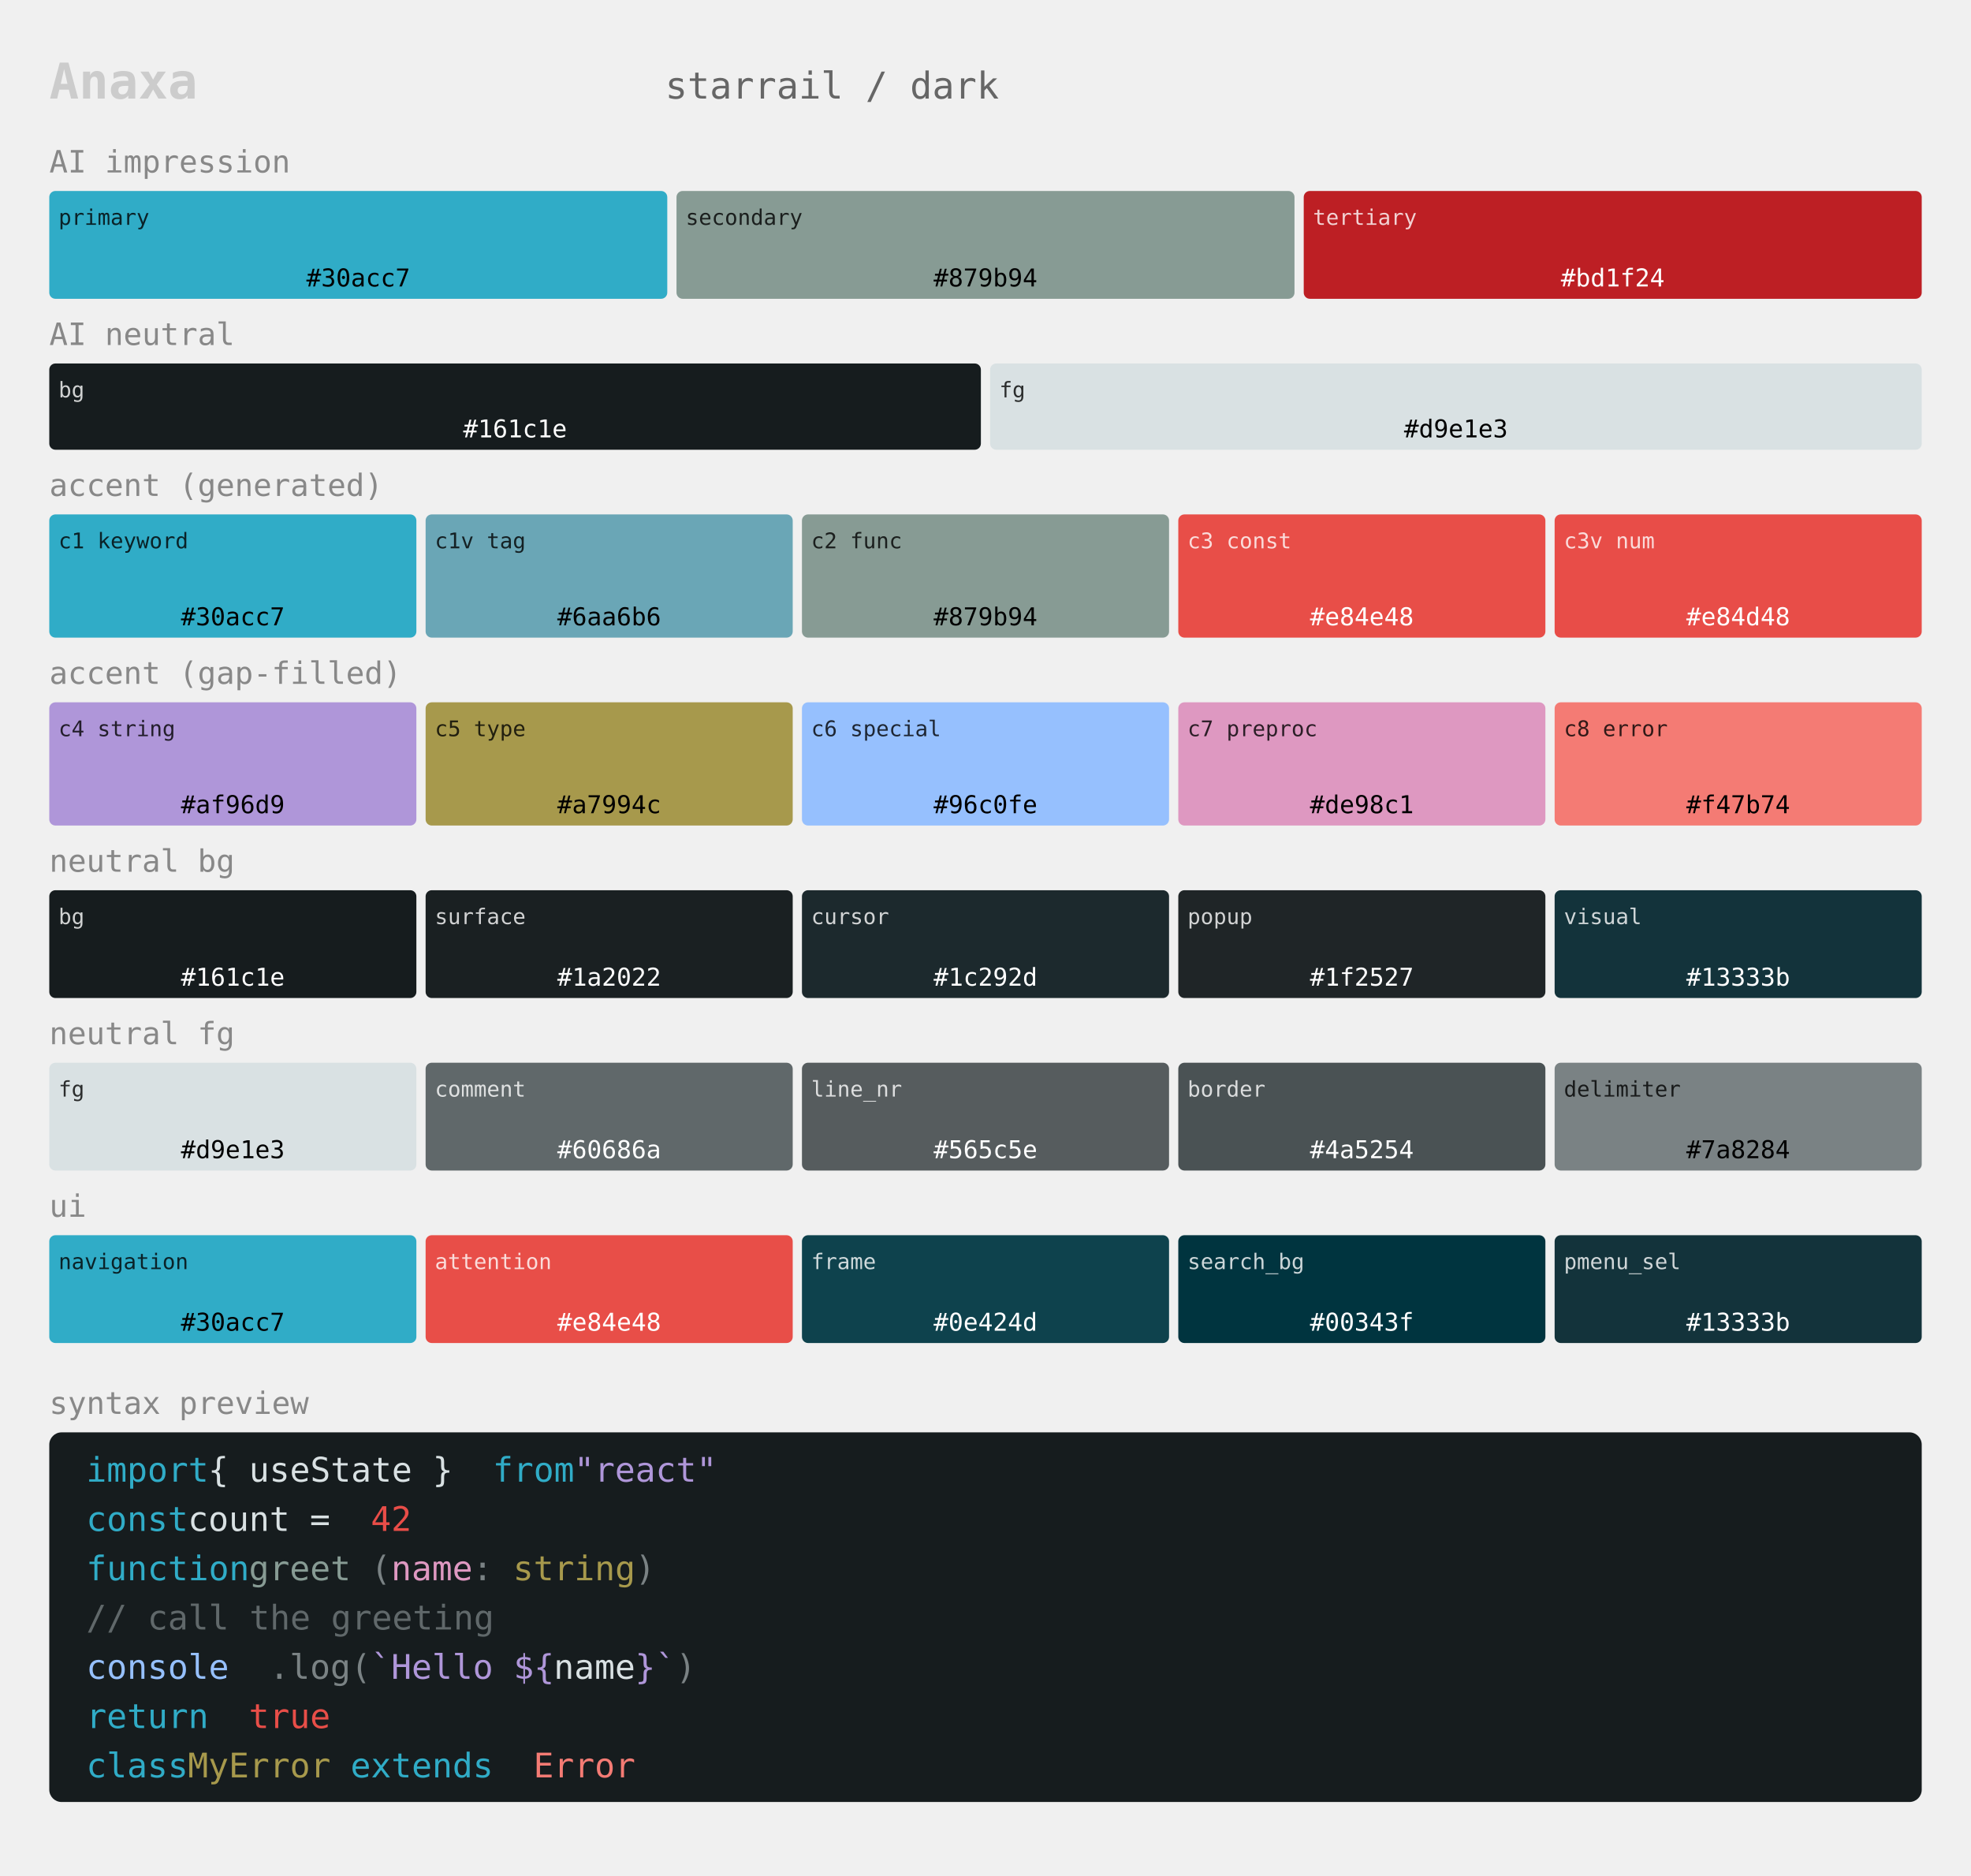
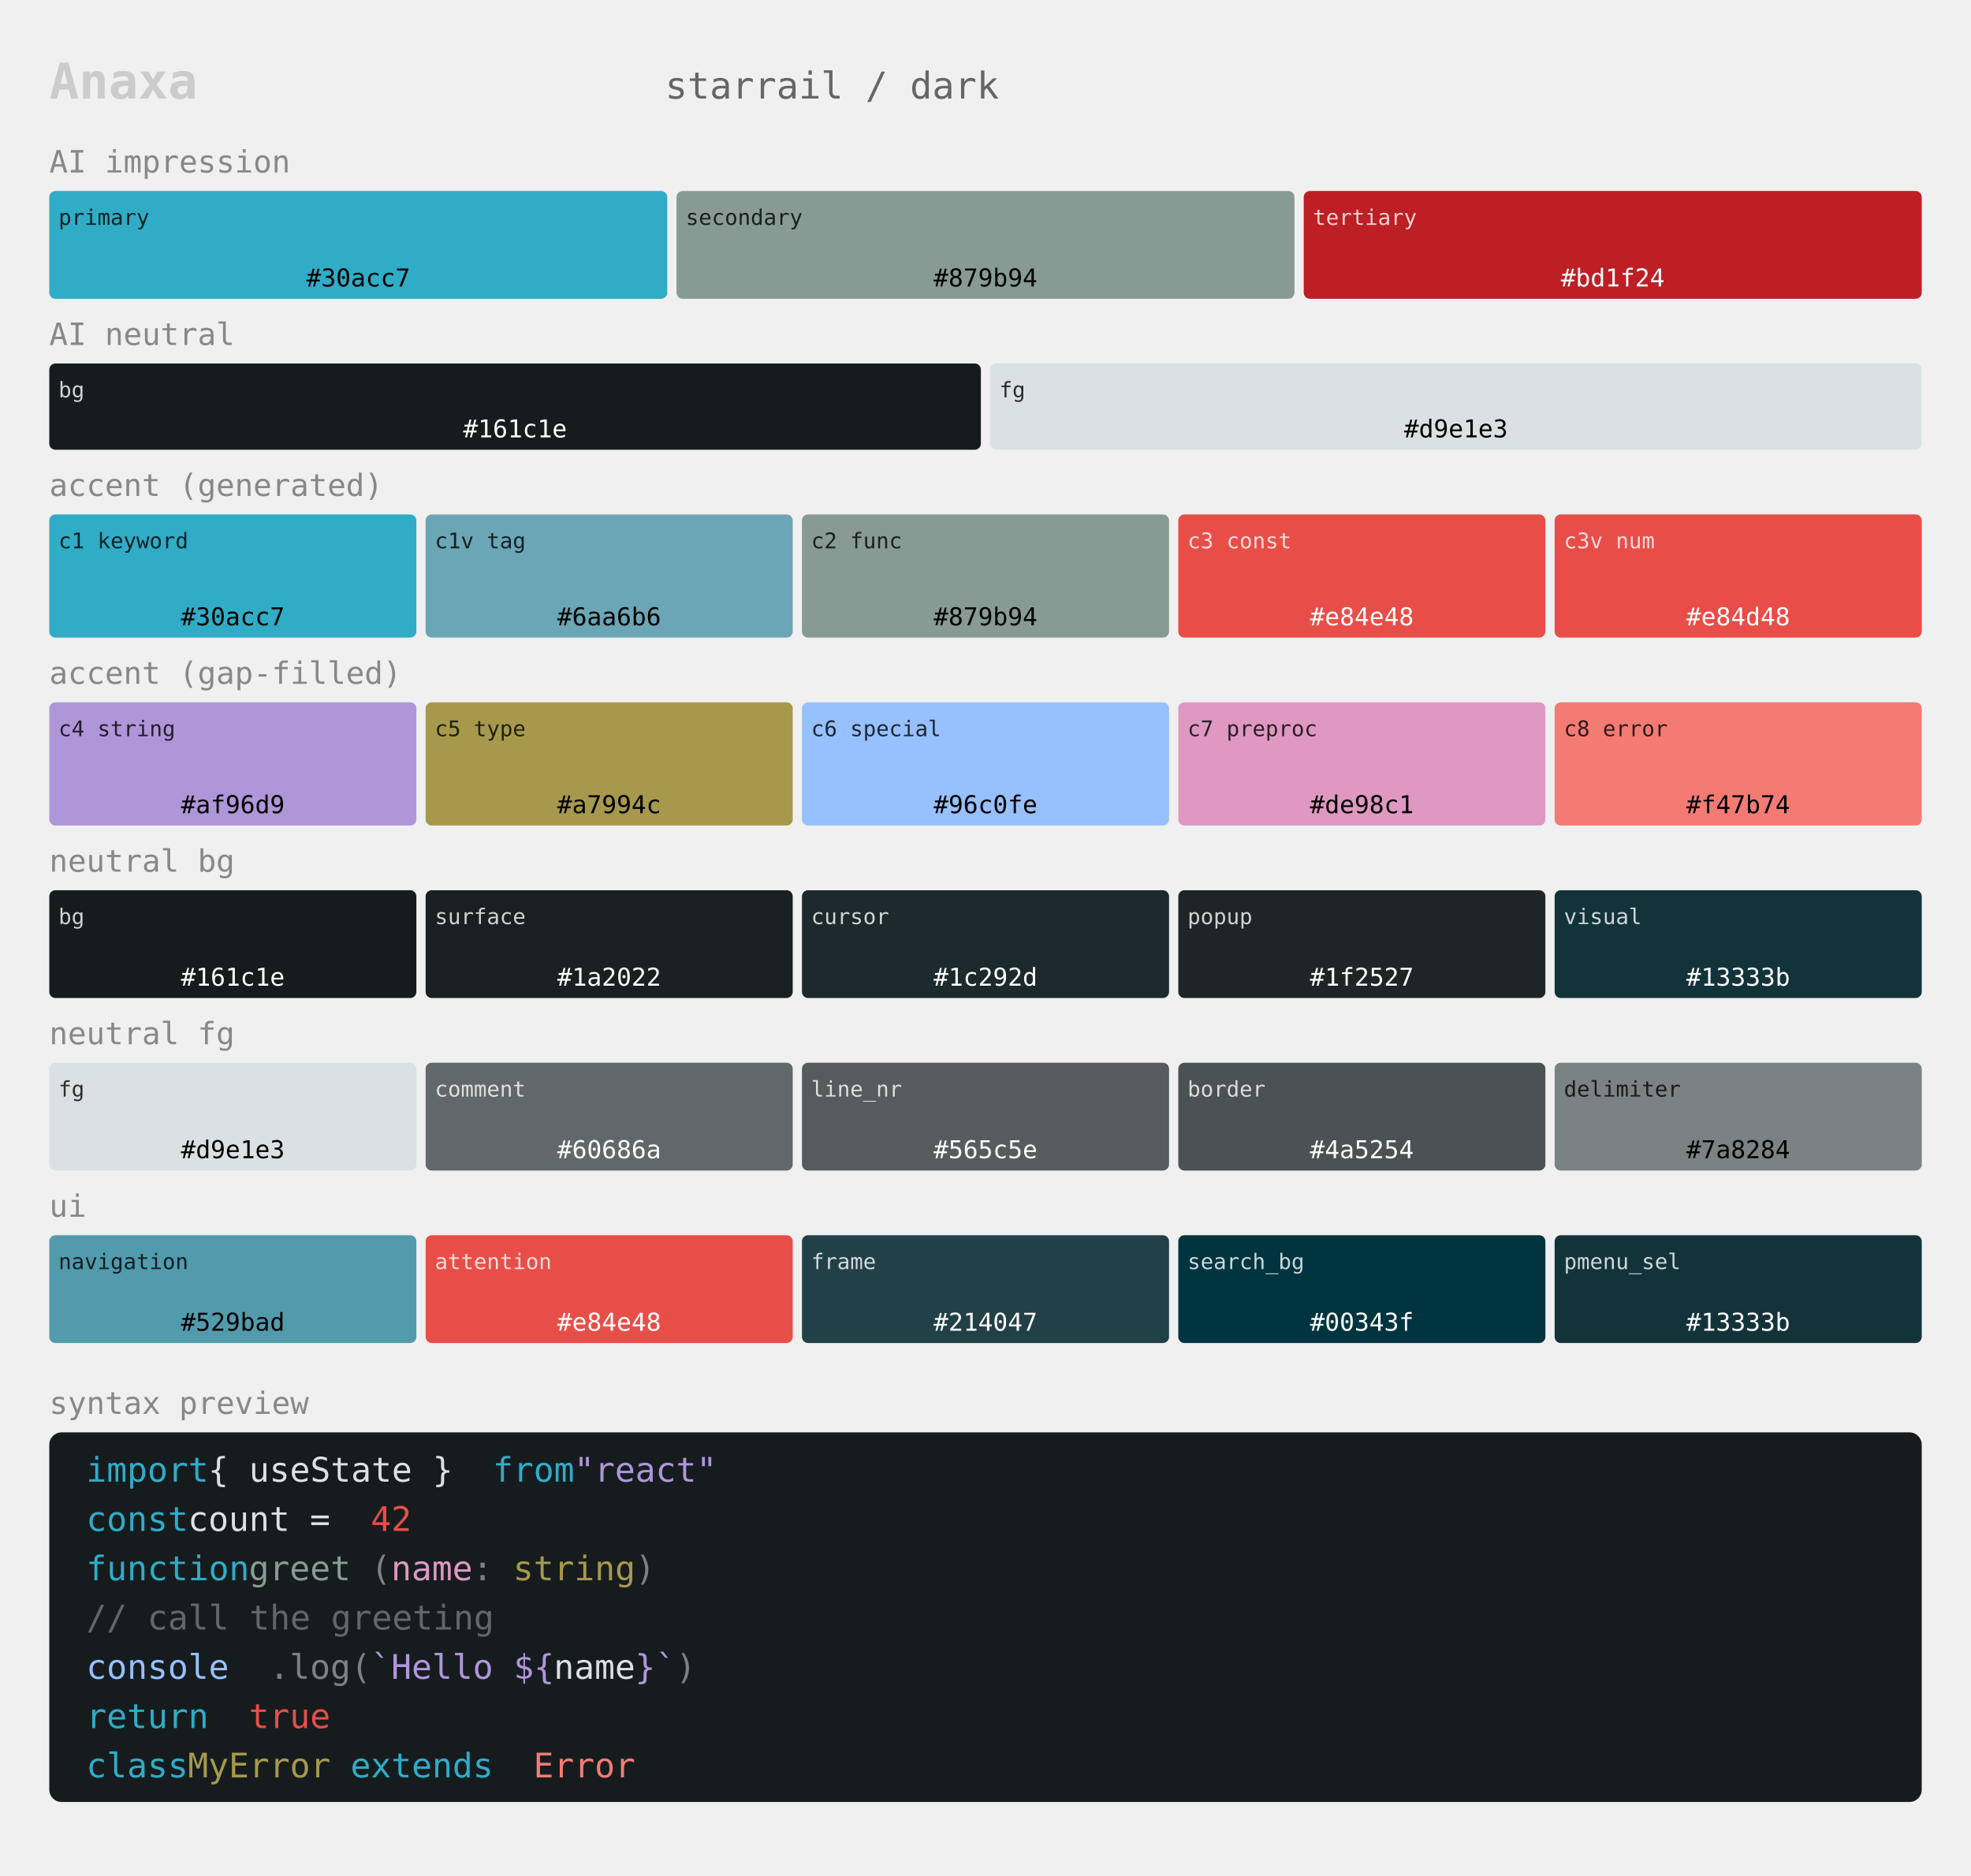
<svg xmlns="http://www.w3.org/2000/svg" width="640" height="609" style="background:#0a0a0a; font-family:ui-monospace,monospace;">
  <text x="16" y="32" fill="#ccc" font-size="16" font-weight="bold">Anaxa</text>
  <text x="216" y="32" fill="#666" font-size="12">starrail / dark</text>
  <text x="16" y="56" fill="#888" font-size="10">AI impression</text>
  <rect x="16" y="62" width="200.667" height="35" fill="#30acc7" rx="2" />
  <text x="19" y="73" fill="#000000" font-size="7" opacity="0.8">primary</text>
  <text x="116.333" y="93" fill="#000000" font-size="8" text-anchor="middle">#30acc7</text>
  <rect x="219.667" y="62" width="200.667" height="35" fill="#879b94" rx="2" />
  <text x="222.667" y="73" fill="#000000" font-size="7" opacity="0.8">secondary</text>
  <text x="320" y="93" fill="#000000" font-size="8" text-anchor="middle">#879b94</text>
  <rect x="423.333" y="62" width="200.667" height="35" fill="#bd1f24" rx="2" />
  <text x="426.333" y="73" fill="#ffffff" font-size="7" opacity="0.8">tertiary</text>
  <text x="523.667" y="93" fill="#ffffff" font-size="8" text-anchor="middle">#bd1f24</text>
  <text x="16" y="112" fill="#888" font-size="10">AI neutral</text>
  <rect x="16" y="118" width="302.5" height="28" fill="#161c1e" rx="2" />
  <text x="19" y="129" fill="#ffffff" font-size="7" opacity="0.8">bg</text>
  <text x="167.25" y="142" fill="#ffffff" font-size="8" text-anchor="middle">#161c1e</text>
  <rect x="321.5" y="118" width="302.5" height="28" fill="#d9e1e3" rx="2" />
  <text x="324.5" y="129" fill="#000000" font-size="7" opacity="0.8">fg</text>
  <text x="472.75" y="142" fill="#000000" font-size="8" text-anchor="middle">#d9e1e3</text>
  <text x="16" y="161" fill="#888" font-size="10">accent (generated)</text>
  <rect x="16" y="167" width="119.2" height="40" fill="#30acc7" rx="2" />
  <text x="19" y="178" fill="#000000" font-size="7" opacity="0.8">c1 keyword</text>
  <text x="75.6" y="203" fill="#000000" font-size="8" text-anchor="middle">#30acc7</text>
  <rect x="138.2" y="167" width="119.2" height="40" fill="#6aa6b6" rx="2" />
  <text x="141.2" y="178" fill="#000000" font-size="7" opacity="0.8">c1v tag</text>
  <text x="197.8" y="203" fill="#000000" font-size="8" text-anchor="middle">#6aa6b6</text>
  <rect x="260.4" y="167" width="119.2" height="40" fill="#879b94" rx="2" />
  <text x="263.4" y="178" fill="#000000" font-size="7" opacity="0.8">c2 func</text>
  <text x="320" y="203" fill="#000000" font-size="8" text-anchor="middle">#879b94</text>
  <rect x="382.6" y="167" width="119.2" height="40" fill="#e84e48" rx="2" />
  <text x="385.6" y="178" fill="#ffffff" font-size="7" opacity="0.8">c3 const</text>
  <text x="442.2" y="203" fill="#ffffff" font-size="8" text-anchor="middle">#e84e48</text>
  <rect x="504.8" y="167" width="119.2" height="40" fill="#e84d48" rx="2" />
  <text x="507.8" y="178" fill="#ffffff" font-size="7" opacity="0.8">c3v num</text>
  <text x="564.4" y="203" fill="#ffffff" font-size="8" text-anchor="middle">#e84d48</text>
  <text x="16" y="222" fill="#888" font-size="10">accent (gap-filled)</text>
  <rect x="16" y="228" width="119.2" height="40" fill="#af96d9" rx="2" />
  <text x="19" y="239" fill="#000000" font-size="7" opacity="0.8">c4 string</text>
  <text x="75.6" y="264" fill="#000000" font-size="8" text-anchor="middle">#af96d9</text>
  <rect x="138.2" y="228" width="119.2" height="40" fill="#a7994c" rx="2" />
  <text x="141.2" y="239" fill="#000000" font-size="7" opacity="0.8">c5 type</text>
  <text x="197.8" y="264" fill="#000000" font-size="8" text-anchor="middle">#a7994c</text>
  <rect x="260.4" y="228" width="119.2" height="40" fill="#96c0fe" rx="2" />
  <text x="263.4" y="239" fill="#000000" font-size="7" opacity="0.8">c6 special</text>
  <text x="320" y="264" fill="#000000" font-size="8" text-anchor="middle">#96c0fe</text>
  <rect x="382.6" y="228" width="119.2" height="40" fill="#de98c1" rx="2" />
  <text x="385.6" y="239" fill="#000000" font-size="7" opacity="0.8">c7 preproc</text>
  <text x="442.2" y="264" fill="#000000" font-size="8" text-anchor="middle">#de98c1</text>
  <rect x="504.8" y="228" width="119.2" height="40" fill="#f47b74" rx="2" />
  <text x="507.8" y="239" fill="#000000" font-size="7" opacity="0.8">c8 error</text>
  <text x="564.4" y="264" fill="#000000" font-size="8" text-anchor="middle">#f47b74</text>
  <text x="16" y="283" fill="#888" font-size="10">neutral bg</text>
  <rect x="16" y="289" width="119.2" height="35" fill="#161c1e" rx="2" />
  <text x="19" y="300" fill="#ffffff" font-size="7" opacity="0.8">bg</text>
  <text x="75.6" y="320" fill="#ffffff" font-size="8" text-anchor="middle">#161c1e</text>
  <rect x="138.2" y="289" width="119.2" height="35" fill="#1a2022" rx="2" />
  <text x="141.2" y="300" fill="#ffffff" font-size="7" opacity="0.8">surface</text>
  <text x="197.8" y="320" fill="#ffffff" font-size="8" text-anchor="middle">#1a2022</text>
  <rect x="260.4" y="289" width="119.2" height="35" fill="#1c292d" rx="2" />
  <text x="263.4" y="300" fill="#ffffff" font-size="7" opacity="0.8">cursor</text>
  <text x="320" y="320" fill="#ffffff" font-size="8" text-anchor="middle">#1c292d</text>
  <rect x="382.6" y="289" width="119.2" height="35" fill="#1f2527" rx="2" />
  <text x="385.6" y="300" fill="#ffffff" font-size="7" opacity="0.8">popup</text>
  <text x="442.2" y="320" fill="#ffffff" font-size="8" text-anchor="middle">#1f2527</text>
  <rect x="504.8" y="289" width="119.2" height="35" fill="#13333b" rx="2" />
  <text x="507.8" y="300" fill="#ffffff" font-size="7" opacity="0.8">visual</text>
  <text x="564.4" y="320" fill="#ffffff" font-size="8" text-anchor="middle">#13333b</text>
  <text x="16" y="339" fill="#888" font-size="10">neutral fg</text>
  <rect x="16" y="345" width="119.2" height="35" fill="#d9e1e3" rx="2" />
  <text x="19" y="356" fill="#000000" font-size="7" opacity="0.8">fg</text>
  <text x="75.6" y="376" fill="#000000" font-size="8" text-anchor="middle">#d9e1e3</text>
  <rect x="138.2" y="345" width="119.2" height="35" fill="#60686a" rx="2" />
  <text x="141.2" y="356" fill="#ffffff" font-size="7" opacity="0.8">comment</text>
  <text x="197.8" y="376" fill="#ffffff" font-size="8" text-anchor="middle">#60686a</text>
  <rect x="260.4" y="345" width="119.2" height="35" fill="#565c5e" rx="2" />
  <text x="263.4" y="356" fill="#ffffff" font-size="7" opacity="0.8">line_nr</text>
  <text x="320" y="376" fill="#ffffff" font-size="8" text-anchor="middle">#565c5e</text>
  <rect x="382.6" y="345" width="119.2" height="35" fill="#4a5254" rx="2" />
  <text x="385.6" y="356" fill="#ffffff" font-size="7" opacity="0.8">border</text>
  <text x="442.2" y="376" fill="#ffffff" font-size="8" text-anchor="middle">#4a5254</text>
  <rect x="504.8" y="345" width="119.2" height="35" fill="#7a8284" rx="2" />
  <text x="507.8" y="356" fill="#000000" font-size="7" opacity="0.8">delimiter</text>
  <text x="564.4" y="376" fill="#000000" font-size="8" text-anchor="middle">#7a8284</text>
  <text x="16" y="395" fill="#888" font-size="10">ui</text>
-   <rect x="16" y="401" width="119.2" height="35" fill="#30acc7" rx="2" />
+   <rect x="16" y="401" width="119.2" height="35" fill="#529bad" rx="2" />
  <text x="19" y="412" fill="#000000" font-size="7" opacity="0.8">navigation</text>
-   <text x="75.6" y="432" fill="#000000" font-size="8" text-anchor="middle">#30acc7</text>
+   <text x="75.6" y="432" fill="#000000" font-size="8" text-anchor="middle">#529bad</text>
  <rect x="138.2" y="401" width="119.2" height="35" fill="#e84e48" rx="2" />
  <text x="141.2" y="412" fill="#ffffff" font-size="7" opacity="0.8">attention</text>
  <text x="197.8" y="432" fill="#ffffff" font-size="8" text-anchor="middle">#e84e48</text>
-   <rect x="260.4" y="401" width="119.2" height="35" fill="#0e424d" rx="2" />
+   <rect x="260.4" y="401" width="119.2" height="35" fill="#214047" rx="2" />
  <text x="263.4" y="412" fill="#ffffff" font-size="7" opacity="0.8">frame</text>
-   <text x="320" y="432" fill="#ffffff" font-size="8" text-anchor="middle">#0e424d</text>
+   <text x="320" y="432" fill="#ffffff" font-size="8" text-anchor="middle">#214047</text>
  <rect x="382.6" y="401" width="119.2" height="35" fill="#00343f" rx="2" />
  <text x="385.6" y="412" fill="#ffffff" font-size="7" opacity="0.8">search_bg</text>
  <text x="442.2" y="432" fill="#ffffff" font-size="8" text-anchor="middle">#00343f</text>
  <rect x="504.8" y="401" width="119.2" height="35" fill="#13333b" rx="2" />
  <text x="507.8" y="412" fill="#ffffff" font-size="7" opacity="0.8">pmenu_sel</text>
  <text x="564.4" y="432" fill="#ffffff" font-size="8" text-anchor="middle">#13333b</text>
  <text x="16" y="459" fill="#888" font-size="10">syntax preview</text>
  <rect x="16" y="465" width="608" height="120" fill="#161c1e" rx="4" />
  <text x="28" y="481" fill="#30acc7" font-size="11" font-family="monospace">import</text>
  <text x="67.6" y="481" fill="#d9e1e3" font-size="11" font-family="monospace"> { useState } </text>
  <text x="160" y="481" fill="#30acc7" font-size="11" font-family="monospace">from</text>
  <text x="186.4" y="481" fill="#af96d9" font-size="11" font-family="monospace"> "react"</text>
  <text x="28" y="497" fill="#30acc7" font-size="11" font-family="monospace">const</text>
  <text x="61" y="497" fill="#d9e1e3" font-size="11" font-family="monospace"> count</text>
  <text x="100.6" y="497" fill="#d9e1e3" font-size="11" font-family="monospace"> = </text>
  <text x="120.4" y="497" fill="#e84d48" font-size="11" font-family="monospace">42</text>
  <text x="28" y="513" fill="#30acc7" font-size="11" font-family="monospace">function</text>
  <text x="80.8" y="513" fill="#879b94" font-size="11" font-family="monospace"> greet</text>
  <text x="120.4" y="513" fill="#7a8284" font-size="11" font-family="monospace">(</text>
  <text x="127" y="513" fill="#de98c1" font-size="11" font-family="monospace">name</text>
  <text x="153.4" y="513" fill="#7a8284" font-size="11" font-family="monospace">: </text>
  <text x="166.6" y="513" fill="#a7994c" font-size="11" font-family="monospace">string</text>
  <text x="206.2" y="513" fill="#7a8284" font-size="11" font-family="monospace">)</text>
  <text x="28" y="529" fill="#60686a" font-size="11" font-family="monospace">  // call the greeting</text>
  <text x="28" y="545" fill="#96c0fe" font-size="11" font-family="monospace">  console</text>
  <text x="87.4" y="545" fill="#7a8284" font-size="11" font-family="monospace">.log(</text>
  <text x="120.4" y="545" fill="#af96d9" font-size="11" font-family="monospace">`Hello ${</text>
  <text x="179.8" y="545" fill="#d9e1e3" font-size="11" font-family="monospace">name</text>
  <text x="206.2" y="545" fill="#af96d9" font-size="11" font-family="monospace">}`</text>
  <text x="219.4" y="545" fill="#7a8284" font-size="11" font-family="monospace">)</text>
  <text x="28" y="561" fill="#30acc7" font-size="11" font-family="monospace">  return</text>
  <text x="80.8" y="561" fill="#e84e48" font-size="11" font-family="monospace"> true</text>
  <text x="28" y="577" fill="#30acc7" font-size="11" font-family="monospace">class</text>
  <text x="61" y="577" fill="#a7994c" font-size="11" font-family="monospace"> MyError</text>
  <text x="113.8" y="577" fill="#30acc7" font-size="11" font-family="monospace"> extends </text>
  <text x="173.2" y="577" fill="#f47b74" font-size="11" font-family="monospace">Error</text>
</svg>
